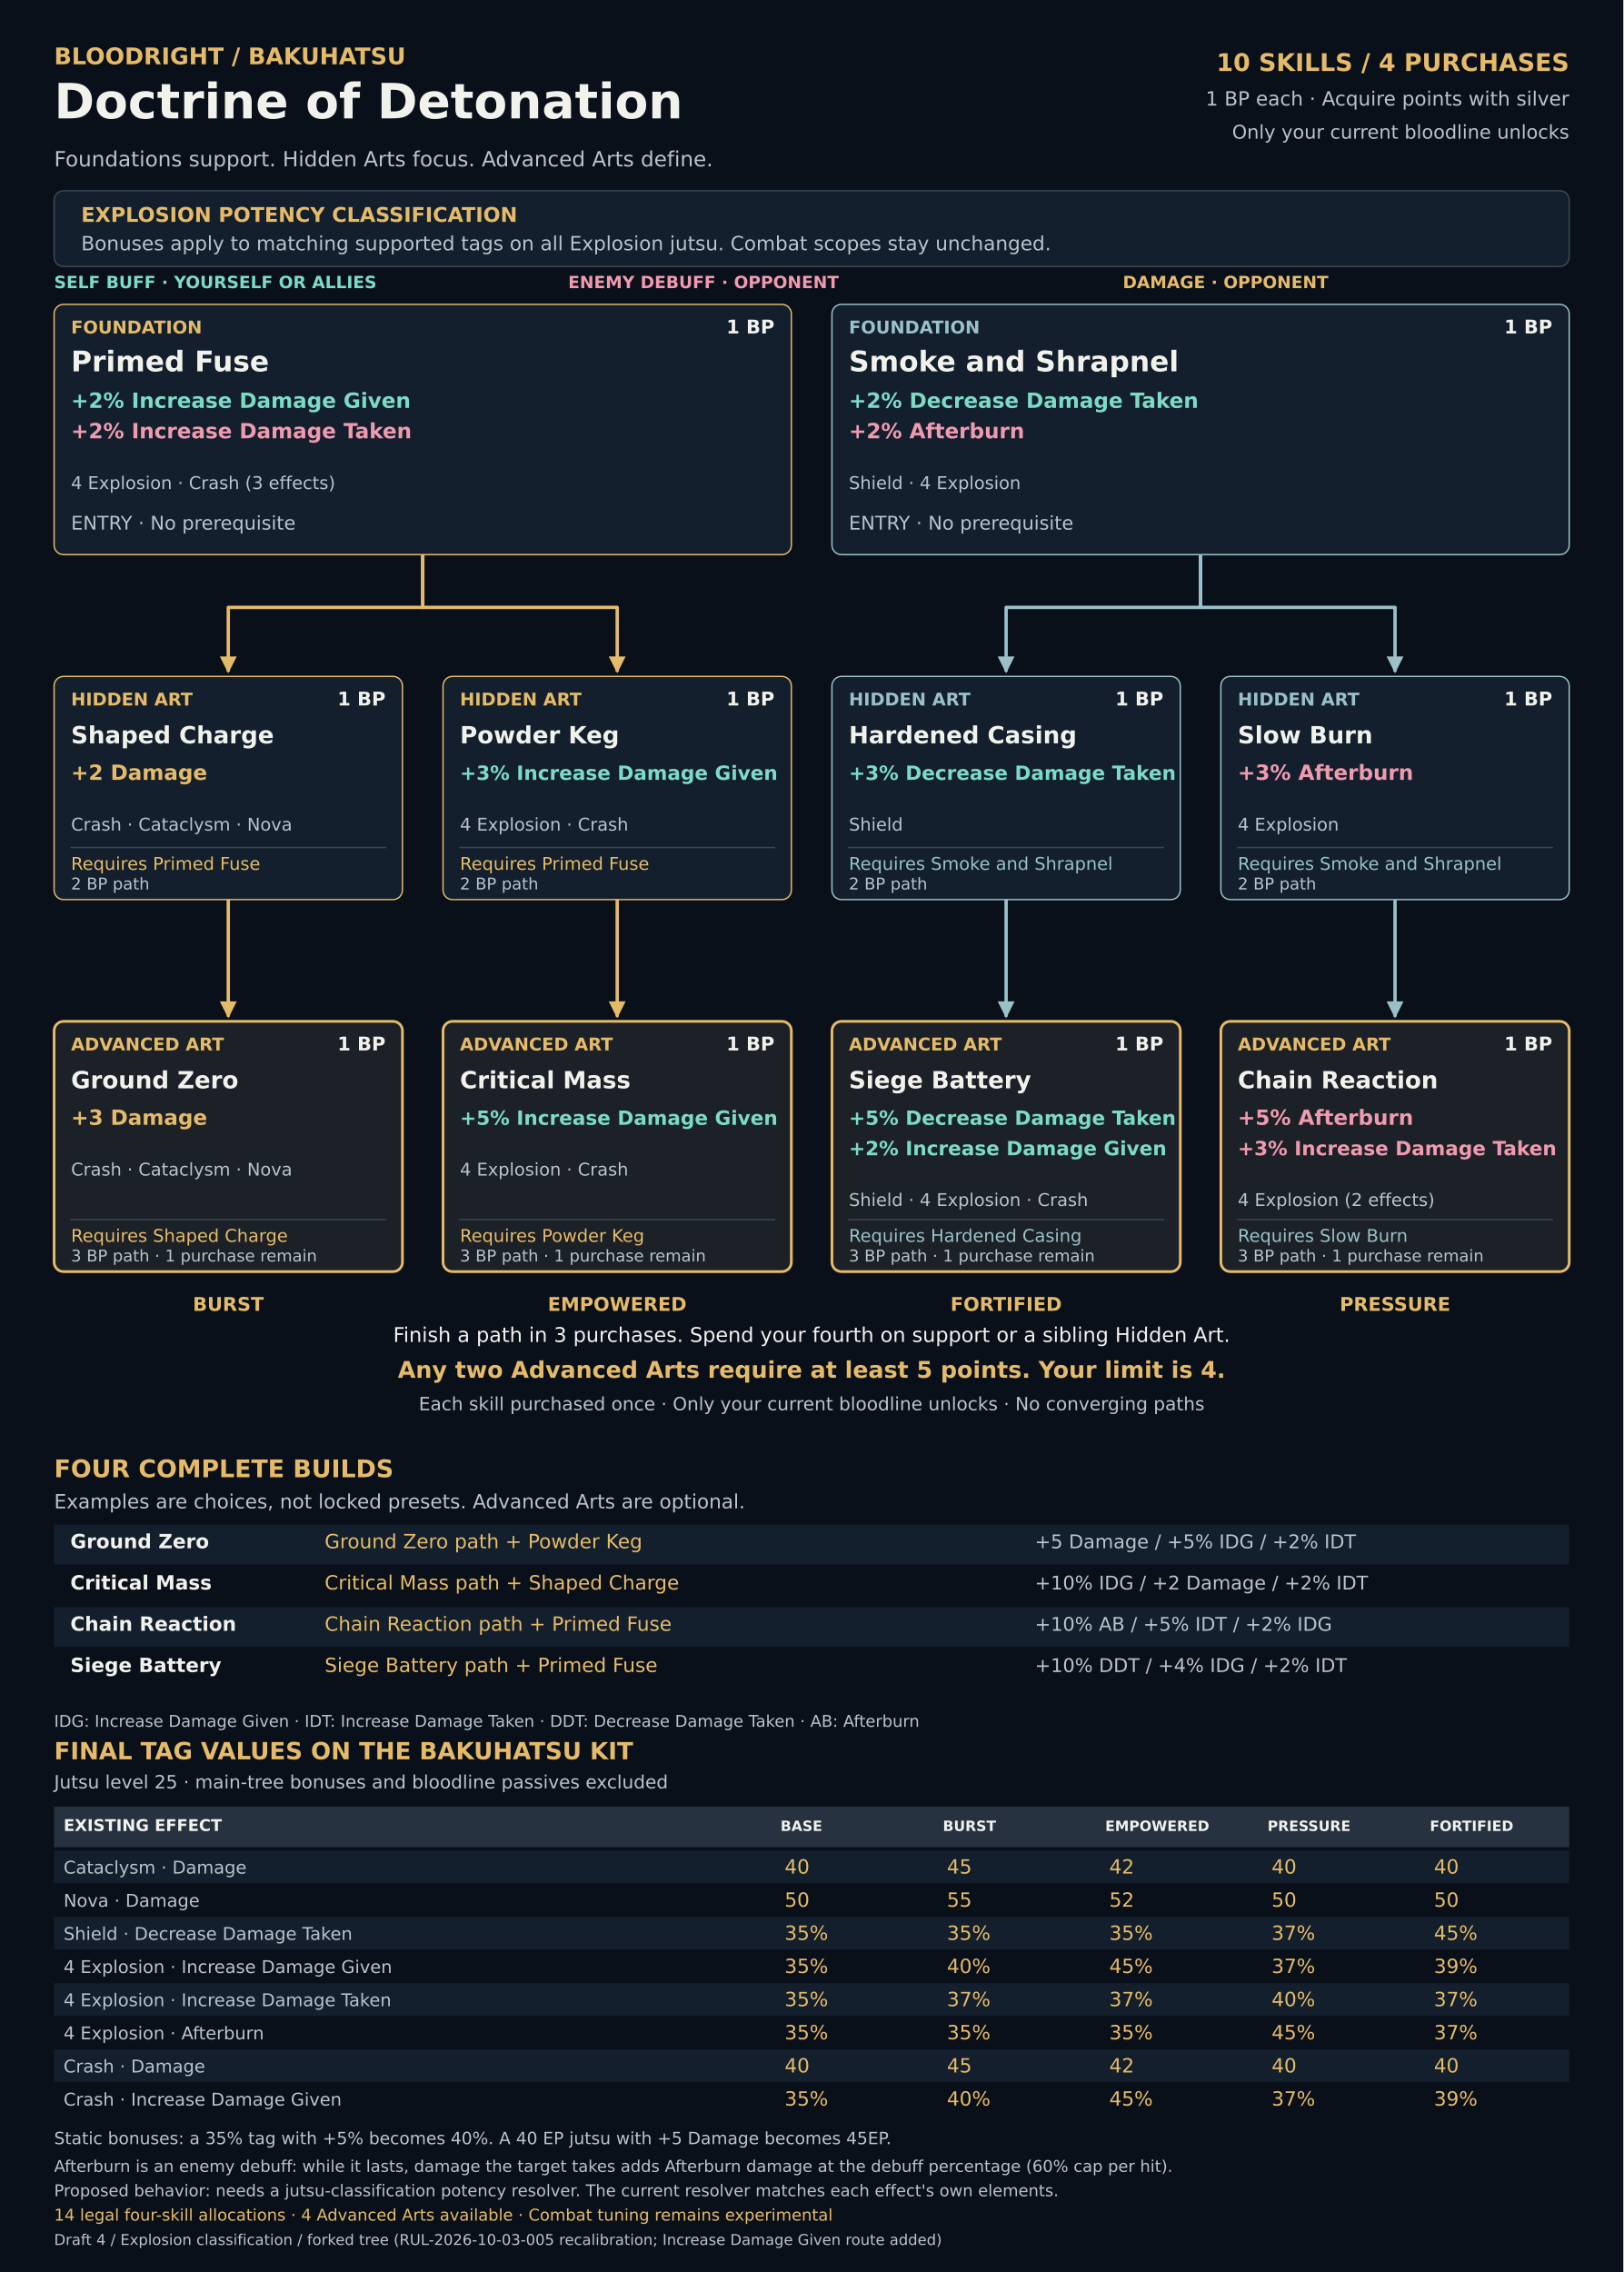
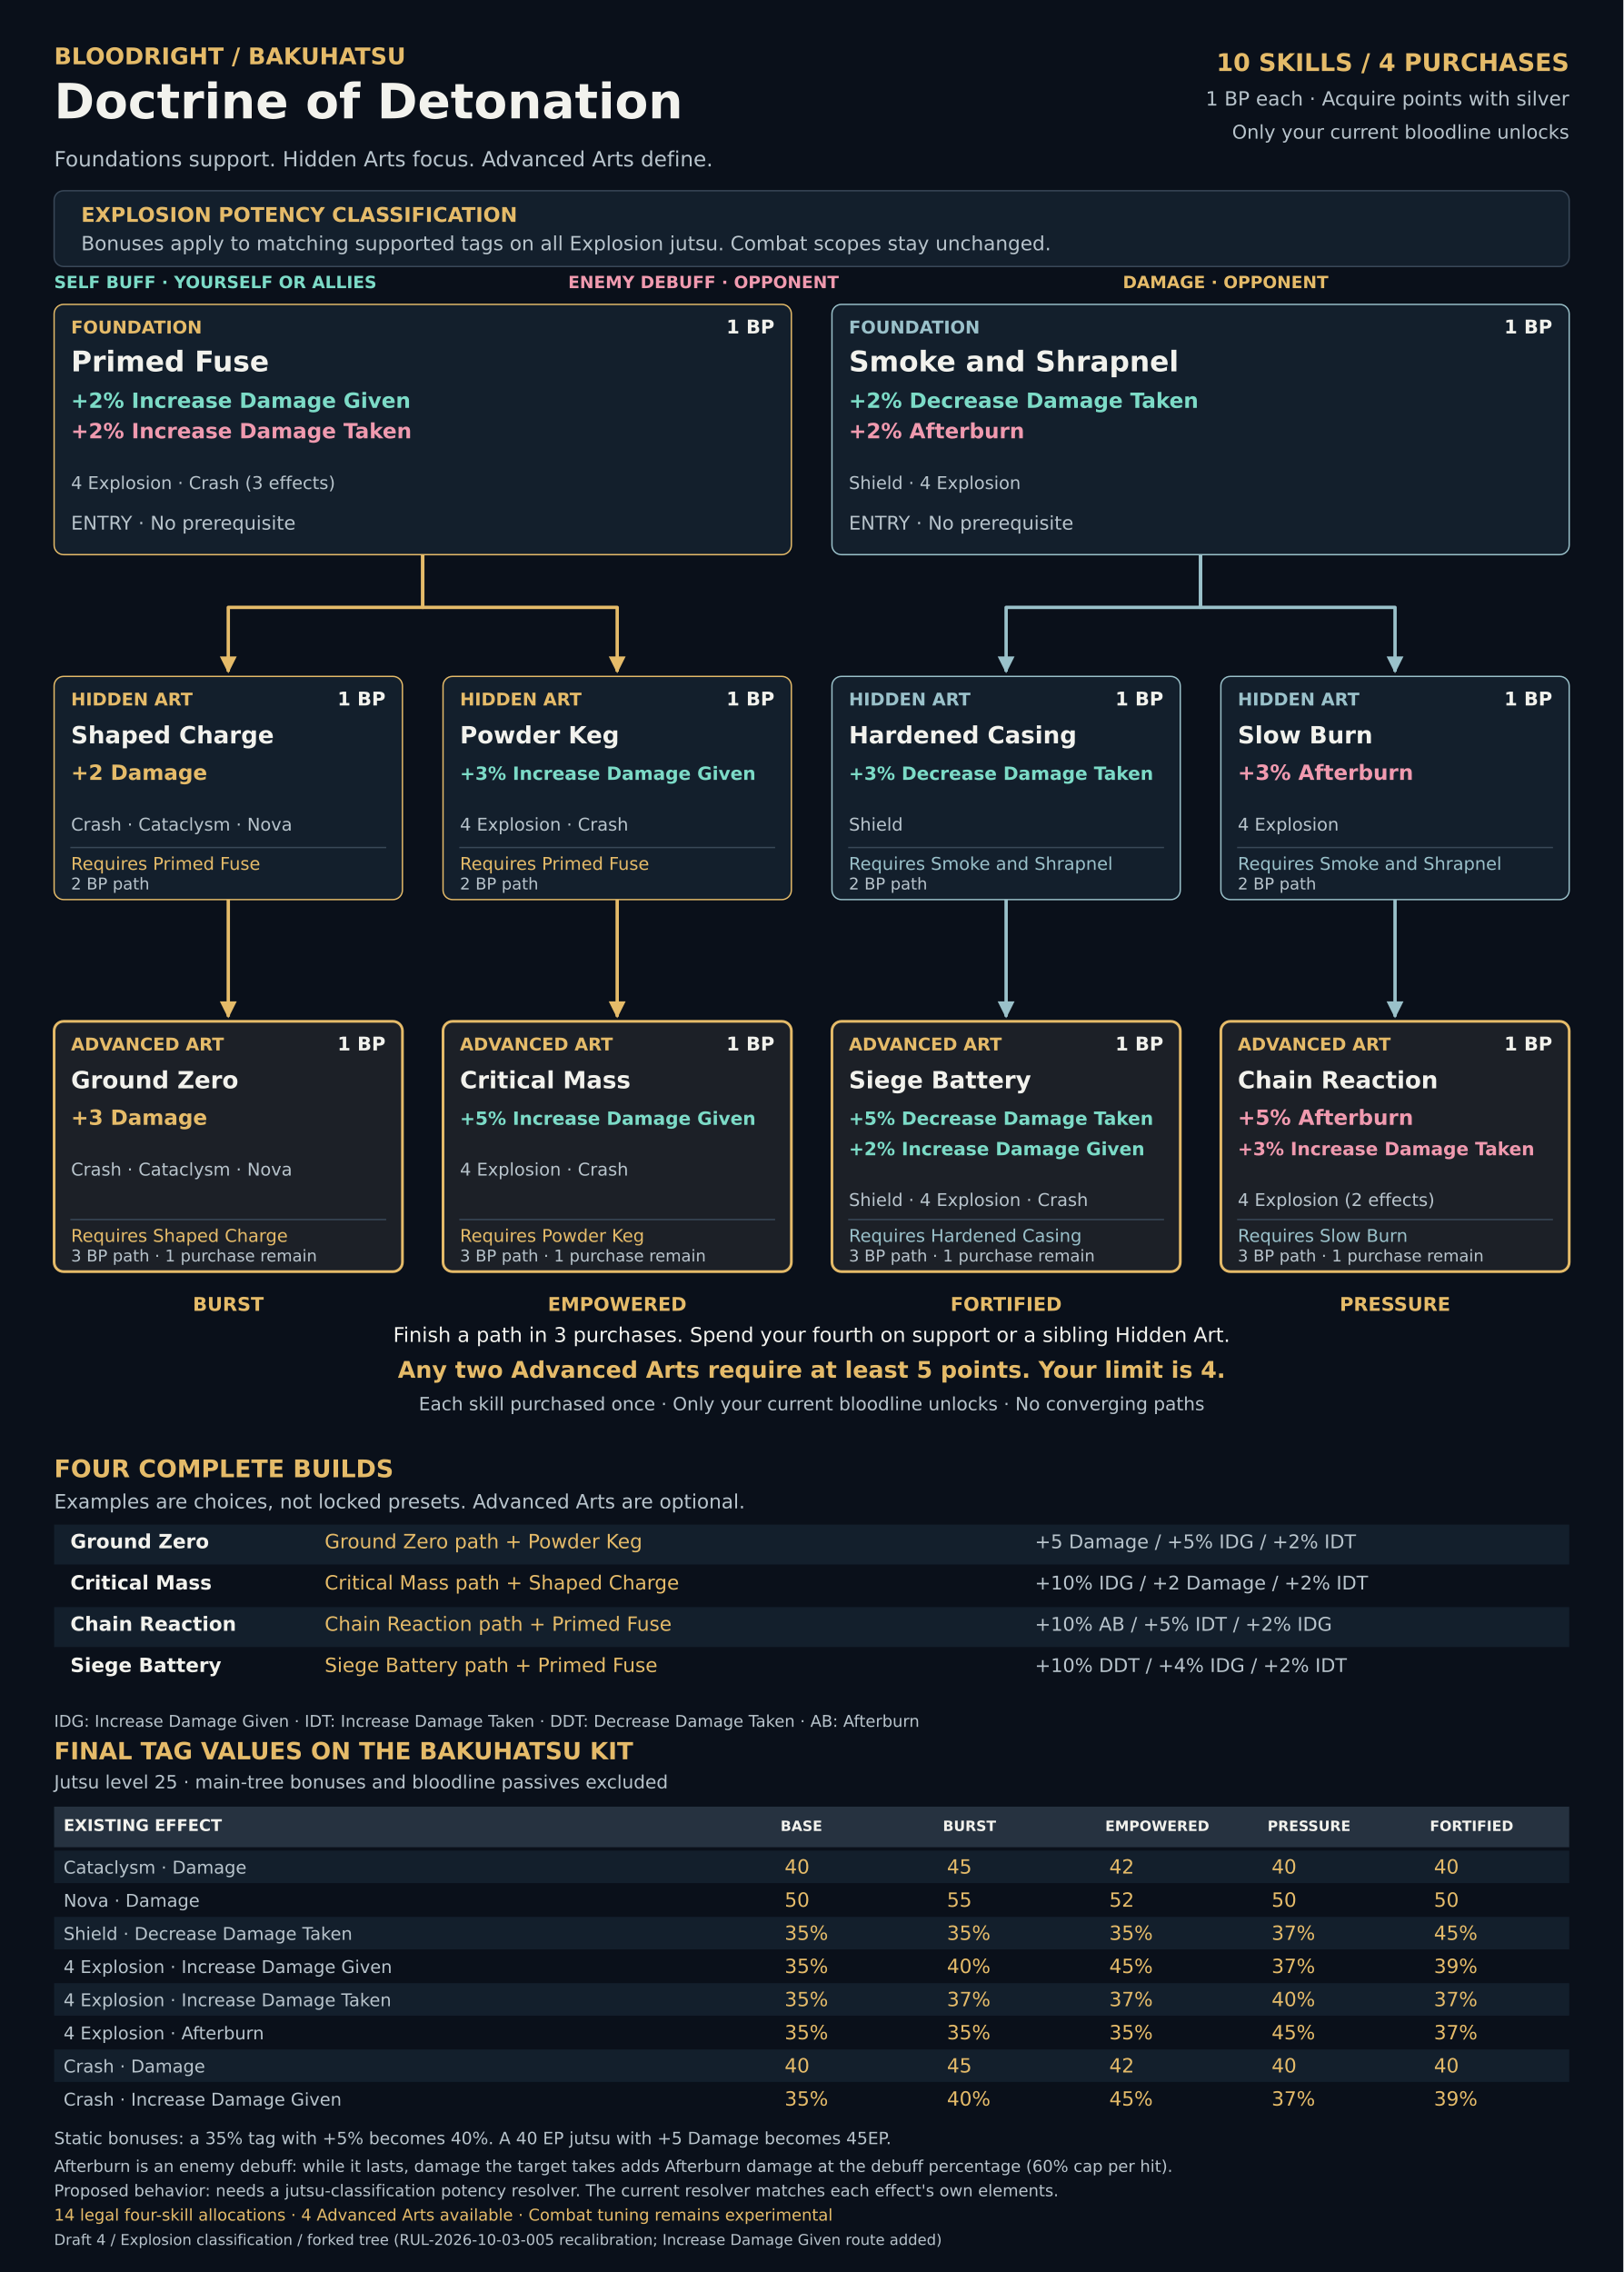
<svg xmlns="http://www.w3.org/2000/svg" width="2400" height="3359" viewBox="0 0 2400 3359" role="img" aria-labelledby="title desc">
  <defs>
    <marker id="arrow-0" viewBox="0 0 10 10" refX="9" refY="5" markerWidth="5" markerHeight="5" orient="auto">
      <path d="M0 0L10 5L0 10Z" fill="#e5bb69" />
    </marker>
    <marker id="arrow-1" viewBox="0 0 10 10" refX="9" refY="5" markerWidth="5" markerHeight="5" orient="auto">
      <path d="M0 0L10 5L0 10Z" fill="#9ac1ca" />
    </marker>
    <marker id="arrow-2" viewBox="0 0 10 10" refX="9" refY="5" markerWidth="5" markerHeight="5" orient="auto">
      <path d="M0 0L10 5L0 10Z" fill="#b8d98d" />
    </marker>
    <marker id="arrow-3" viewBox="0 0 10 10" refX="9" refY="5" markerWidth="5" markerHeight="5" orient="auto">
      <path d="M0 0L10 5L0 10Z" fill="#d9a6e0" />
    </marker>
  </defs>
  <g font-family="DejaVu Sans, sans-serif">
    <rect x="0" y="0" width="2400" height="3359" rx="0" fill="#0a101a" />
    <text x="80" y="95" font-size="34" font-weight="700" fill="#e5bb69" text-anchor="start">BLOODRIGHT / BAKUHATSU</text>
    <text x="80" y="175" font-size="72" font-weight="700" fill="#f2f2ed" text-anchor="start">Doctrine of Detonation</text>
    <text x="80" y="246" font-size="31" font-weight="400" fill="#b8c4cc" text-anchor="start">Foundations support. Hidden Arts focus. Advanced Arts define.</text>
    <text x="2320" y="105" font-size="36" font-weight="700" fill="#e5bb69" text-anchor="end">10 SKILLS  /  4 PURCHASES</text>
    <text x="2320" y="156" font-size="29" font-weight="400" fill="#b8c4cc" text-anchor="end">1 BP each · Acquire points with silver</text>
    <text x="2320" y="205" font-size="28" font-weight="400" fill="#b8c4cc" text-anchor="end">Only your current bloodline unlocks</text>
    <rect x="80" y="282" width="2240" height="112" rx="14" fill="#131f2c" stroke="#394858" stroke-width="2" />
    <text x="120" y="328" font-size="30" font-weight="700" fill="#e5bb69" text-anchor="start">EXPLOSION POTENCY CLASSIFICATION</text>
    <text x="120" y="370" font-size="29" font-weight="400" fill="#b8c4cc" text-anchor="start">Bonuses apply to matching supported tags on all Explosion jutsu. Combat scopes stay unchanged.</text>
    <text x="80" y="426" font-size="25" font-weight="700" fill="#7cdbc7" text-anchor="start">SELF BUFF · YOURSELF OR ALLIES</text>
    <text x="840" y="426" font-size="25" font-weight="700" fill="#f09aaf" text-anchor="start">ENEMY DEBUFF · OPPONENT</text>
    <text x="1660" y="426" font-size="25" font-weight="700" fill="#e5bb69" text-anchor="start">DAMAGE · OPPONENT</text>
    <path id="edge-02-03" data-from="02" data-to="03" d="M337.5 1330 V1503" fill="none" stroke="#e5bb69" stroke-width="5" stroke-linejoin="round" marker-end="url(#arrow-0)" />
    <path id="edge-04-10" data-from="04" data-to="10" d="M912.5 1330 V1503" fill="none" stroke="#e5bb69" stroke-width="5" stroke-linejoin="round" marker-end="url(#arrow-0)" />
    <path id="edge-01-02" data-from="01" data-to="02" d="M625 820 V898 H337.5 V993" fill="none" stroke="#e5bb69" stroke-width="5" stroke-linejoin="round" marker-end="url(#arrow-0)" />
    <path id="edge-01-04" data-from="01" data-to="04" d="M625 820 V898 H912.5 V993" fill="none" stroke="#e5bb69" stroke-width="5" stroke-linejoin="round" marker-end="url(#arrow-0)" />
    <path id="edge-06-07" data-from="06" data-to="07" d="M1487.5 1330 V1503" fill="none" stroke="#9ac1ca" stroke-width="5" stroke-linejoin="round" marker-end="url(#arrow-1)" />
    <path id="edge-08-09" data-from="08" data-to="09" d="M2062.5 1330 V1503" fill="none" stroke="#9ac1ca" stroke-width="5" stroke-linejoin="round" marker-end="url(#arrow-1)" />
    <path id="edge-05-06" data-from="05" data-to="06" d="M1775 820 V898 H1487.5 V993" fill="none" stroke="#9ac1ca" stroke-width="5" stroke-linejoin="round" marker-end="url(#arrow-1)" />
    <path id="edge-05-08" data-from="05" data-to="08" d="M1775 820 V898 H2062.5 V993" fill="none" stroke="#9ac1ca" stroke-width="5" stroke-linejoin="round" marker-end="url(#arrow-1)" />
    <g id="node-01" data-cost="1" data-prerequisites="" data-potency-classification="Explosion">
      <rect x="80" y="450" width="1090" height="370" rx="14" fill="#131f2c" stroke="#e5bb69" stroke-width="2" />
      <text x="105.0" y="493" font-size="26" font-weight="700" fill="#e5bb69" text-anchor="start">FOUNDATION</text>
      <text x="1145.0" y="493" font-size="28" font-weight="700" fill="#f2f2ed" text-anchor="end">1 BP</text>
      <text x="105.0" y="549" font-size="42" font-weight="700" fill="#f2f2ed" text-anchor="start">Primed Fuse</text>
      <text x="105.0" y="603" font-size="31" font-weight="700" fill="#7cdbc7" text-anchor="start">+2% Increase Damage Given</text>
      <text x="105.0" y="648" font-size="31" font-weight="700" fill="#f09aaf" text-anchor="start">+2% Increase Damage Taken</text>
      <text x="105.0" y="723" font-size="26" font-weight="400" fill="#b8c4cc" text-anchor="start">4 Explosion · Crash (3 effects)</text>
      <text x="105.0" y="783" font-size="28" font-weight="400" fill="#b8c4cc" text-anchor="start">ENTRY · No prerequisite</text>
    </g>
    <g id="node-05" data-cost="1" data-prerequisites="" data-potency-classification="Explosion">
      <rect x="1230" y="450" width="1090" height="370" rx="14" fill="#131f2c" stroke="#9ac1ca" stroke-width="2" />
      <text x="1255.0" y="493" font-size="26" font-weight="700" fill="#9ac1ca" text-anchor="start">FOUNDATION</text>
      <text x="2295.0" y="493" font-size="28" font-weight="700" fill="#f2f2ed" text-anchor="end">1 BP</text>
      <text x="1255.0" y="549" font-size="42" font-weight="700" fill="#f2f2ed" text-anchor="start">Smoke and Shrapnel</text>
      <text x="1255.0" y="603" font-size="31" font-weight="700" fill="#7cdbc7" text-anchor="start">+2% Decrease Damage Taken</text>
      <text x="1255.0" y="648" font-size="31" font-weight="700" fill="#f09aaf" text-anchor="start">+2% Afterburn</text>
      <text x="1255.0" y="723" font-size="26" font-weight="400" fill="#b8c4cc" text-anchor="start">Shield · 4 Explosion</text>
      <text x="1255.0" y="783" font-size="28" font-weight="400" fill="#b8c4cc" text-anchor="start">ENTRY · No prerequisite</text>
    </g>
    <g id="node-02" data-cost="1" data-prerequisites="01" data-potency-classification="Explosion">
      <rect x="80" y="1000" width="515" height="330" rx="14" fill="#131f2c" stroke="#e5bb69" stroke-width="2" />
      <text x="105.0" y="1043" font-size="26" font-weight="700" fill="#e5bb69" text-anchor="start">HIDDEN ART</text>
      <text x="570.0" y="1043" font-size="28" font-weight="700" fill="#f2f2ed" text-anchor="end">1 BP</text>
      <text x="105.0" y="1099" font-size="35" font-weight="700" fill="#f2f2ed" text-anchor="start">Shaped Charge</text>
      <text x="105.0" y="1153" font-size="31" font-weight="700" fill="#e5bb69" text-anchor="start">+2 Damage</text>
      <text x="105.0" y="1228" font-size="26" font-weight="400" fill="#b8c4cc" text-anchor="start">Crash · Cataclysm · Nova</text>
      <path d="M104 1253 L571 1253" fill="none" stroke="#394858" stroke-width="2" />
      <text x="105.0" y="1286" font-size="26" font-weight="400" fill="#e5bb69" text-anchor="start">Requires Primed Fuse</text>
      <text x="105.0" y="1315" font-size="24" font-weight="400" fill="#b8c4cc" text-anchor="start">2 BP path</text>
    </g>
    <g id="node-04" data-cost="1" data-prerequisites="01" data-potency-classification="Explosion">
      <rect x="655" y="1000" width="515" height="330" rx="14" fill="#131f2c" stroke="#e5bb69" stroke-width="2" />
      <text x="680.0" y="1043" font-size="26" font-weight="700" fill="#e5bb69" text-anchor="start">HIDDEN ART</text>
      <text x="1145.0" y="1043" font-size="28" font-weight="700" fill="#f2f2ed" text-anchor="end">1 BP</text>
      <text x="680.0" y="1099" font-size="35" font-weight="700" fill="#f2f2ed" text-anchor="start">Powder Keg</text>
-       <text x="680.0" y="1153" font-size="29" font-weight="700" fill="#7cdbc7" text-anchor="start">+3% Increase Damage Given</text>
+       <text x="680.0" y="1153" font-size="27" font-weight="700" fill="#7cdbc7" text-anchor="start">+3% Increase Damage Given</text>
      <text x="680.0" y="1228" font-size="26" font-weight="400" fill="#b8c4cc" text-anchor="start">4 Explosion · Crash</text>
      <path d="M679 1253 L1146 1253" fill="none" stroke="#394858" stroke-width="2" />
      <text x="680.0" y="1286" font-size="26" font-weight="400" fill="#e5bb69" text-anchor="start">Requires Primed Fuse</text>
      <text x="680.0" y="1315" font-size="24" font-weight="400" fill="#b8c4cc" text-anchor="start">2 BP path</text>
    </g>
    <g id="node-06" data-cost="1" data-prerequisites="05" data-potency-classification="Explosion">
      <rect x="1230" y="1000" width="515" height="330" rx="14" fill="#131f2c" stroke="#9ac1ca" stroke-width="2" />
      <text x="1255.0" y="1043" font-size="26" font-weight="700" fill="#9ac1ca" text-anchor="start">HIDDEN ART</text>
      <text x="1720.0" y="1043" font-size="28" font-weight="700" fill="#f2f2ed" text-anchor="end">1 BP</text>
      <text x="1255.0" y="1099" font-size="35" font-weight="700" fill="#f2f2ed" text-anchor="start">Hardened Casing</text>
-       <text x="1255.0" y="1153" font-size="29" font-weight="700" fill="#7cdbc7" text-anchor="start">+3% Decrease Damage Taken</text>
+       <text x="1255.0" y="1153" font-size="27" font-weight="700" fill="#7cdbc7" text-anchor="start">+3% Decrease Damage Taken</text>
      <text x="1255.0" y="1228" font-size="26" font-weight="400" fill="#b8c4cc" text-anchor="start">Shield</text>
      <path d="M1254 1253 L1721 1253" fill="none" stroke="#394858" stroke-width="2" />
      <text x="1255.0" y="1286" font-size="26" font-weight="400" fill="#9ac1ca" text-anchor="start">Requires Smoke and Shrapnel</text>
      <text x="1255.0" y="1315" font-size="24" font-weight="400" fill="#b8c4cc" text-anchor="start">2 BP path</text>
    </g>
    <g id="node-08" data-cost="1" data-prerequisites="05" data-potency-classification="Explosion">
      <rect x="1805" y="1000" width="515" height="330" rx="14" fill="#131f2c" stroke="#9ac1ca" stroke-width="2" />
      <text x="1830.0" y="1043" font-size="26" font-weight="700" fill="#9ac1ca" text-anchor="start">HIDDEN ART</text>
      <text x="2295.0" y="1043" font-size="28" font-weight="700" fill="#f2f2ed" text-anchor="end">1 BP</text>
      <text x="1830.0" y="1099" font-size="35" font-weight="700" fill="#f2f2ed" text-anchor="start">Slow Burn</text>
      <text x="1830.0" y="1153" font-size="31" font-weight="700" fill="#f09aaf" text-anchor="start">+3% Afterburn</text>
      <text x="1830.0" y="1228" font-size="26" font-weight="400" fill="#b8c4cc" text-anchor="start">4 Explosion</text>
      <path d="M1829 1253 L2296 1253" fill="none" stroke="#394858" stroke-width="2" />
      <text x="1830.0" y="1286" font-size="26" font-weight="400" fill="#9ac1ca" text-anchor="start">Requires Smoke and Shrapnel</text>
      <text x="1830.0" y="1315" font-size="24" font-weight="400" fill="#b8c4cc" text-anchor="start">2 BP path</text>
    </g>
    <g id="node-03" data-cost="1" data-prerequisites="02" data-potency-classification="Explosion">
      <rect x="80" y="1510" width="515" height="370" rx="14" fill="#1c2027" stroke="#e5bb69" stroke-width="4" />
      <text x="105.0" y="1553" font-size="26" font-weight="700" fill="#e5bb69" text-anchor="start">ADVANCED ART</text>
      <text x="570.0" y="1553" font-size="28" font-weight="700" fill="#f2f2ed" text-anchor="end">1 BP</text>
      <text x="105.0" y="1609" font-size="35" font-weight="700" fill="#f2f2ed" text-anchor="start">Ground Zero</text>
      <text x="105.0" y="1663" font-size="31" font-weight="700" fill="#e5bb69" text-anchor="start">+3 Damage</text>
      <text x="105.0" y="1738" font-size="26" font-weight="400" fill="#b8c4cc" text-anchor="start">Crash · Cataclysm · Nova</text>
      <path d="M104 1803 L571 1803" fill="none" stroke="#394858" stroke-width="2" />
      <text x="105.0" y="1836" font-size="26" font-weight="400" fill="#e5bb69" text-anchor="start">Requires Shaped Charge</text>
      <text x="105.0" y="1865" font-size="24" font-weight="400" fill="#b8c4cc" text-anchor="start">3 BP path · 1 purchase remain</text>
    </g>
    <g id="node-10" data-cost="1" data-prerequisites="04" data-potency-classification="Explosion">
      <rect x="655" y="1510" width="515" height="370" rx="14" fill="#1c2027" stroke="#e5bb69" stroke-width="4" />
      <text x="680.0" y="1553" font-size="26" font-weight="700" fill="#e5bb69" text-anchor="start">ADVANCED ART</text>
      <text x="1145.0" y="1553" font-size="28" font-weight="700" fill="#f2f2ed" text-anchor="end">1 BP</text>
      <text x="680.0" y="1609" font-size="35" font-weight="700" fill="#f2f2ed" text-anchor="start">Critical Mass</text>
-       <text x="680.0" y="1663" font-size="29" font-weight="700" fill="#7cdbc7" text-anchor="start">+5% Increase Damage Given</text>
+       <text x="680.0" y="1663" font-size="27" font-weight="700" fill="#7cdbc7" text-anchor="start">+5% Increase Damage Given</text>
      <text x="680.0" y="1738" font-size="26" font-weight="400" fill="#b8c4cc" text-anchor="start">4 Explosion · Crash</text>
      <path d="M679 1803 L1146 1803" fill="none" stroke="#394858" stroke-width="2" />
      <text x="680.0" y="1836" font-size="26" font-weight="400" fill="#e5bb69" text-anchor="start">Requires Powder Keg</text>
      <text x="680.0" y="1865" font-size="24" font-weight="400" fill="#b8c4cc" text-anchor="start">3 BP path · 1 purchase remain</text>
    </g>
    <g id="node-07" data-cost="1" data-prerequisites="06" data-potency-classification="Explosion">
      <rect x="1230" y="1510" width="515" height="370" rx="14" fill="#1c2027" stroke="#e5bb69" stroke-width="4" />
      <text x="1255.0" y="1553" font-size="26" font-weight="700" fill="#e5bb69" text-anchor="start">ADVANCED ART</text>
      <text x="1720.0" y="1553" font-size="28" font-weight="700" fill="#f2f2ed" text-anchor="end">1 BP</text>
      <text x="1255.0" y="1609" font-size="35" font-weight="700" fill="#f2f2ed" text-anchor="start">Siege Battery</text>
-       <text x="1255.0" y="1663" font-size="29" font-weight="700" fill="#7cdbc7" text-anchor="start">+5% Decrease Damage Taken</text>
-       <text x="1255.0" y="1708" font-size="29" font-weight="700" fill="#7cdbc7" text-anchor="start">+2% Increase Damage Given</text>
+       <text x="1255.0" y="1663" font-size="27" font-weight="700" fill="#7cdbc7" text-anchor="start">+5% Decrease Damage Taken</text>
+       <text x="1255.0" y="1708" font-size="27" font-weight="700" fill="#7cdbc7" text-anchor="start">+2% Increase Damage Given</text>
      <text x="1255.0" y="1783" font-size="26" font-weight="400" fill="#b8c4cc" text-anchor="start">Shield · 4 Explosion · Crash</text>
      <path d="M1254 1803 L1721 1803" fill="none" stroke="#394858" stroke-width="2" />
      <text x="1255.0" y="1836" font-size="26" font-weight="400" fill="#9ac1ca" text-anchor="start">Requires Hardened Casing</text>
      <text x="1255.0" y="1865" font-size="24" font-weight="400" fill="#b8c4cc" text-anchor="start">3 BP path · 1 purchase remain</text>
    </g>
    <g id="node-09" data-cost="1" data-prerequisites="08" data-potency-classification="Explosion">
      <rect x="1805" y="1510" width="515" height="370" rx="14" fill="#1c2027" stroke="#e5bb69" stroke-width="4" />
      <text x="1830.0" y="1553" font-size="26" font-weight="700" fill="#e5bb69" text-anchor="start">ADVANCED ART</text>
      <text x="2295.0" y="1553" font-size="28" font-weight="700" fill="#f2f2ed" text-anchor="end">1 BP</text>
      <text x="1830.0" y="1609" font-size="35" font-weight="700" fill="#f2f2ed" text-anchor="start">Chain Reaction</text>
      <text x="1830.0" y="1663" font-size="31" font-weight="700" fill="#f09aaf" text-anchor="start">+5% Afterburn</text>
-       <text x="1830.0" y="1708" font-size="29" font-weight="700" fill="#f09aaf" text-anchor="start">+3% Increase Damage Taken</text>
+       <text x="1830.0" y="1708" font-size="27" font-weight="700" fill="#f09aaf" text-anchor="start">+3% Increase Damage Taken</text>
      <text x="1830.0" y="1783" font-size="26" font-weight="400" fill="#b8c4cc" text-anchor="start">4 Explosion (2 effects)</text>
      <path d="M1829 1803 L2296 1803" fill="none" stroke="#394858" stroke-width="2" />
      <text x="1830.0" y="1836" font-size="26" font-weight="400" fill="#9ac1ca" text-anchor="start">Requires Slow Burn</text>
      <text x="1830.0" y="1865" font-size="24" font-weight="400" fill="#b8c4cc" text-anchor="start">3 BP path · 1 purchase remain</text>
    </g>
    <text x="337.5" y="1938" font-size="28" font-weight="700" fill="#e5bb69" text-anchor="middle">BURST</text>
    <text x="912.5" y="1938" font-size="28" font-weight="700" fill="#e5bb69" text-anchor="middle">EMPOWERED</text>
    <text x="1487.5" y="1938" font-size="28" font-weight="700" fill="#e5bb69" text-anchor="middle">FORTIFIED</text>
    <text x="2062.5" y="1938" font-size="28" font-weight="700" fill="#e5bb69" text-anchor="middle">PRESSURE</text>
    <text x="1200.0" y="1984" font-size="30" font-weight="400" fill="#f2f2ed" text-anchor="middle">Finish a path in 3 purchases. Spend your fourth on support or a sibling Hidden Art.</text>
    <text x="1200.0" y="2037" font-size="34" font-weight="700" fill="#e5bb69" text-anchor="middle">Any two Advanced Arts require at least 5 points. Your limit is 4.</text>
    <text x="1200.0" y="2085" font-size="27" font-weight="400" fill="#b8c4cc" text-anchor="middle">Each skill purchased once · Only your current bloodline unlocks · No converging paths</text>
    <text x="80" y="2184" font-size="36" font-weight="700" fill="#e5bb69" text-anchor="start">FOUR COMPLETE BUILDS</text>
    <text x="80" y="2230" font-size="29" font-weight="400" fill="#b8c4cc" text-anchor="start">Examples are choices, not locked presets. Advanced Arts are optional.</text>
    <rect x="80" y="2254" width="2240" height="59" rx="0" fill="#131f2c" />
    <text x="104" y="2289" font-size="29" font-weight="700" fill="#f2f2ed" text-anchor="start">Ground Zero</text>
    <text x="480" y="2289" font-size="29" font-weight="400" fill="#e5bb69" text-anchor="start">Ground Zero path + Powder Keg</text>
    <text x="1530" y="2289" font-size="28" font-weight="400" fill="#b8c4cc" text-anchor="start">+5 Damage / +5% IDG / +2% IDT</text>
    <rect x="80" y="2315" width="2240" height="59" rx="0" fill="#0a101a" />
    <text x="104" y="2350" font-size="29" font-weight="700" fill="#f2f2ed" text-anchor="start">Critical Mass</text>
    <text x="480" y="2350" font-size="29" font-weight="400" fill="#e5bb69" text-anchor="start">Critical Mass path + Shaped Charge</text>
    <text x="1530" y="2350" font-size="28" font-weight="400" fill="#b8c4cc" text-anchor="start">+10% IDG / +2 Damage / +2% IDT</text>
    <rect x="80" y="2376" width="2240" height="59" rx="0" fill="#131f2c" />
    <text x="104" y="2411" font-size="29" font-weight="700" fill="#f2f2ed" text-anchor="start">Chain Reaction</text>
    <text x="480" y="2411" font-size="29" font-weight="400" fill="#e5bb69" text-anchor="start">Chain Reaction path + Primed Fuse</text>
    <text x="1530" y="2411" font-size="28" font-weight="400" fill="#b8c4cc" text-anchor="start">+10% AB / +5% IDT / +2% IDG</text>
    <rect x="80" y="2437" width="2240" height="59" rx="0" fill="#0a101a" />
    <text x="104" y="2472" font-size="29" font-weight="700" fill="#f2f2ed" text-anchor="start">Siege Battery</text>
    <text x="480" y="2472" font-size="29" font-weight="400" fill="#e5bb69" text-anchor="start">Siege Battery path + Primed Fuse</text>
    <text x="1530" y="2472" font-size="28" font-weight="400" fill="#b8c4cc" text-anchor="start">+10% DDT / +4% IDG / +2% IDT</text>
    <text x="80" y="2553" font-size="24" font-weight="400" fill="#b8c4cc" text-anchor="start">IDG: Increase Damage Given · IDT: Increase Damage Taken · DDT: Decrease Damage Taken · AB: Afterburn</text>
    <text x="80" y="2601" font-size="35" font-weight="700" fill="#e5bb69" text-anchor="start">FINAL TAG VALUES ON THE BAKUHATSU KIT</text>
    <text x="80" y="2644" font-size="27" font-weight="400" fill="#b8c4cc" text-anchor="start">Jutsu level 25 · main-tree bonuses and bloodline passives excluded</text>
    <rect x="80" y="2671" width="2240" height="60" rx="0" fill="#263240" />
    <text x="94" y="2707" font-size="24" font-weight="700" fill="#f2f2ed" text-anchor="start">EXISTING EFFECT</text>
    <text x="1154.0" y="2707" font-size="21" font-weight="700" fill="#f2f2ed" text-anchor="start">BASE</text>
    <text x="1394.0" y="2707" font-size="21" font-weight="700" fill="#f2f2ed" text-anchor="start">BURST</text>
    <text x="1634.0" y="2707" font-size="21" font-weight="700" fill="#f2f2ed" text-anchor="start">EMPOWERED</text>
    <text x="1874.0" y="2707" font-size="21" font-weight="700" fill="#f2f2ed" text-anchor="start">PRESSURE</text>
    <text x="2114.0" y="2707" font-size="21" font-weight="700" fill="#f2f2ed" text-anchor="start">FORTIFIED</text>
    <rect x="80" y="2736" width="2240" height="48" rx="0" fill="#131f2c" />
    <text x="94" y="2770" font-size="26" font-weight="400" fill="#b8c4cc" text-anchor="start">Cataclysm · Damage</text>
    <text x="1160.0" y="2770" font-size="29" font-weight="400" fill="#e5bb69" text-anchor="start">40</text>
    <text x="1400.0" y="2770" font-size="29" font-weight="400" fill="#e5bb69" text-anchor="start">45</text>
    <text x="1640.0" y="2770" font-size="29" font-weight="400" fill="#e5bb69" text-anchor="start">42</text>
    <text x="1880.0" y="2770" font-size="29" font-weight="400" fill="#e5bb69" text-anchor="start">40</text>
    <text x="2120.0" y="2770" font-size="29" font-weight="400" fill="#e5bb69" text-anchor="start">40</text>
    <text x="94" y="2819" font-size="26" font-weight="400" fill="#b8c4cc" text-anchor="start">Nova · Damage</text>
    <text x="1160.0" y="2819" font-size="29" font-weight="400" fill="#e5bb69" text-anchor="start">50</text>
    <text x="1400.0" y="2819" font-size="29" font-weight="400" fill="#e5bb69" text-anchor="start">55</text>
    <text x="1640.0" y="2819" font-size="29" font-weight="400" fill="#e5bb69" text-anchor="start">52</text>
    <text x="1880.0" y="2819" font-size="29" font-weight="400" fill="#e5bb69" text-anchor="start">50</text>
    <text x="2120.0" y="2819" font-size="29" font-weight="400" fill="#e5bb69" text-anchor="start">50</text>
    <rect x="80" y="2834" width="2240" height="48" rx="0" fill="#131f2c" />
    <text x="94" y="2868" font-size="26" font-weight="400" fill="#b8c4cc" text-anchor="start">Shield · Decrease Damage Taken</text>
    <text x="1160.0" y="2868" font-size="29" font-weight="400" fill="#e5bb69" text-anchor="start">35%</text>
    <text x="1400.0" y="2868" font-size="29" font-weight="400" fill="#e5bb69" text-anchor="start">35%</text>
    <text x="1640.0" y="2868" font-size="29" font-weight="400" fill="#e5bb69" text-anchor="start">35%</text>
    <text x="1880.0" y="2868" font-size="29" font-weight="400" fill="#e5bb69" text-anchor="start">37%</text>
    <text x="2120.0" y="2868" font-size="29" font-weight="400" fill="#e5bb69" text-anchor="start">45%</text>
    <text x="94" y="2917" font-size="26" font-weight="400" fill="#b8c4cc" text-anchor="start">4 Explosion · Increase Damage Given</text>
    <text x="1160.0" y="2917" font-size="29" font-weight="400" fill="#e5bb69" text-anchor="start">35%</text>
    <text x="1400.0" y="2917" font-size="29" font-weight="400" fill="#e5bb69" text-anchor="start">40%</text>
    <text x="1640.0" y="2917" font-size="29" font-weight="400" fill="#e5bb69" text-anchor="start">45%</text>
    <text x="1880.0" y="2917" font-size="29" font-weight="400" fill="#e5bb69" text-anchor="start">37%</text>
    <text x="2120.0" y="2917" font-size="29" font-weight="400" fill="#e5bb69" text-anchor="start">39%</text>
    <rect x="80" y="2932" width="2240" height="48" rx="0" fill="#131f2c" />
    <text x="94" y="2966" font-size="26" font-weight="400" fill="#b8c4cc" text-anchor="start">4 Explosion · Increase Damage Taken</text>
    <text x="1160.0" y="2966" font-size="29" font-weight="400" fill="#e5bb69" text-anchor="start">35%</text>
    <text x="1400.0" y="2966" font-size="29" font-weight="400" fill="#e5bb69" text-anchor="start">37%</text>
    <text x="1640.0" y="2966" font-size="29" font-weight="400" fill="#e5bb69" text-anchor="start">37%</text>
    <text x="1880.0" y="2966" font-size="29" font-weight="400" fill="#e5bb69" text-anchor="start">40%</text>
    <text x="2120.0" y="2966" font-size="29" font-weight="400" fill="#e5bb69" text-anchor="start">37%</text>
    <text x="94" y="3015" font-size="26" font-weight="400" fill="#b8c4cc" text-anchor="start">4 Explosion · Afterburn</text>
    <text x="1160.0" y="3015" font-size="29" font-weight="400" fill="#e5bb69" text-anchor="start">35%</text>
    <text x="1400.0" y="3015" font-size="29" font-weight="400" fill="#e5bb69" text-anchor="start">35%</text>
    <text x="1640.0" y="3015" font-size="29" font-weight="400" fill="#e5bb69" text-anchor="start">35%</text>
    <text x="1880.0" y="3015" font-size="29" font-weight="400" fill="#e5bb69" text-anchor="start">45%</text>
    <text x="2120.0" y="3015" font-size="29" font-weight="400" fill="#e5bb69" text-anchor="start">37%</text>
    <rect x="80" y="3030" width="2240" height="48" rx="0" fill="#131f2c" />
    <text x="94" y="3064" font-size="26" font-weight="400" fill="#b8c4cc" text-anchor="start">Crash · Damage</text>
    <text x="1160.0" y="3064" font-size="29" font-weight="400" fill="#e5bb69" text-anchor="start">40</text>
    <text x="1400.0" y="3064" font-size="29" font-weight="400" fill="#e5bb69" text-anchor="start">45</text>
    <text x="1640.0" y="3064" font-size="29" font-weight="400" fill="#e5bb69" text-anchor="start">42</text>
    <text x="1880.0" y="3064" font-size="29" font-weight="400" fill="#e5bb69" text-anchor="start">40</text>
    <text x="2120.0" y="3064" font-size="29" font-weight="400" fill="#e5bb69" text-anchor="start">40</text>
    <text x="94" y="3113" font-size="26" font-weight="400" fill="#b8c4cc" text-anchor="start">Crash · Increase Damage Given</text>
    <text x="1160.0" y="3113" font-size="29" font-weight="400" fill="#e5bb69" text-anchor="start">35%</text>
    <text x="1400.0" y="3113" font-size="29" font-weight="400" fill="#e5bb69" text-anchor="start">40%</text>
    <text x="1640.0" y="3113" font-size="29" font-weight="400" fill="#e5bb69" text-anchor="start">45%</text>
    <text x="1880.0" y="3113" font-size="29" font-weight="400" fill="#e5bb69" text-anchor="start">37%</text>
    <text x="2120.0" y="3113" font-size="29" font-weight="400" fill="#e5bb69" text-anchor="start">39%</text>
    <text x="80" y="3170" font-size="25" font-weight="400" fill="#b8c4cc" text-anchor="start">Static bonuses: a 35% tag with +5% becomes 40%. A 40 EP jutsu with +5 Damage becomes 45EP.</text>
    <text x="80" y="3211" font-size="24" font-weight="400" fill="#b8c4cc" text-anchor="start">Afterburn is an enemy debuff: while it lasts, damage the target takes adds Afterburn damage at the debuff percentage (60% cap per hit).</text>
    <text x="80" y="3247" font-size="24" font-weight="400" fill="#b8c4cc" text-anchor="start">Proposed behavior: needs a jutsu-classification potency resolver. The current resolver matches each effect's own elements.</text>
    <text x="80" y="3283" font-size="24" font-weight="400" fill="#e5bb69" text-anchor="start">14 legal four-skill allocations · 4 Advanced Arts available · Combat tuning remains experimental</text>
    <text x="80" y="3319" font-size="22" font-weight="400" fill="#b8c4cc" text-anchor="start">Draft 4 / Explosion classification / forked tree (RUL-2026-10-03-005 recalibration; Increase Damage Given route added)</text>
  </g>
</svg>
